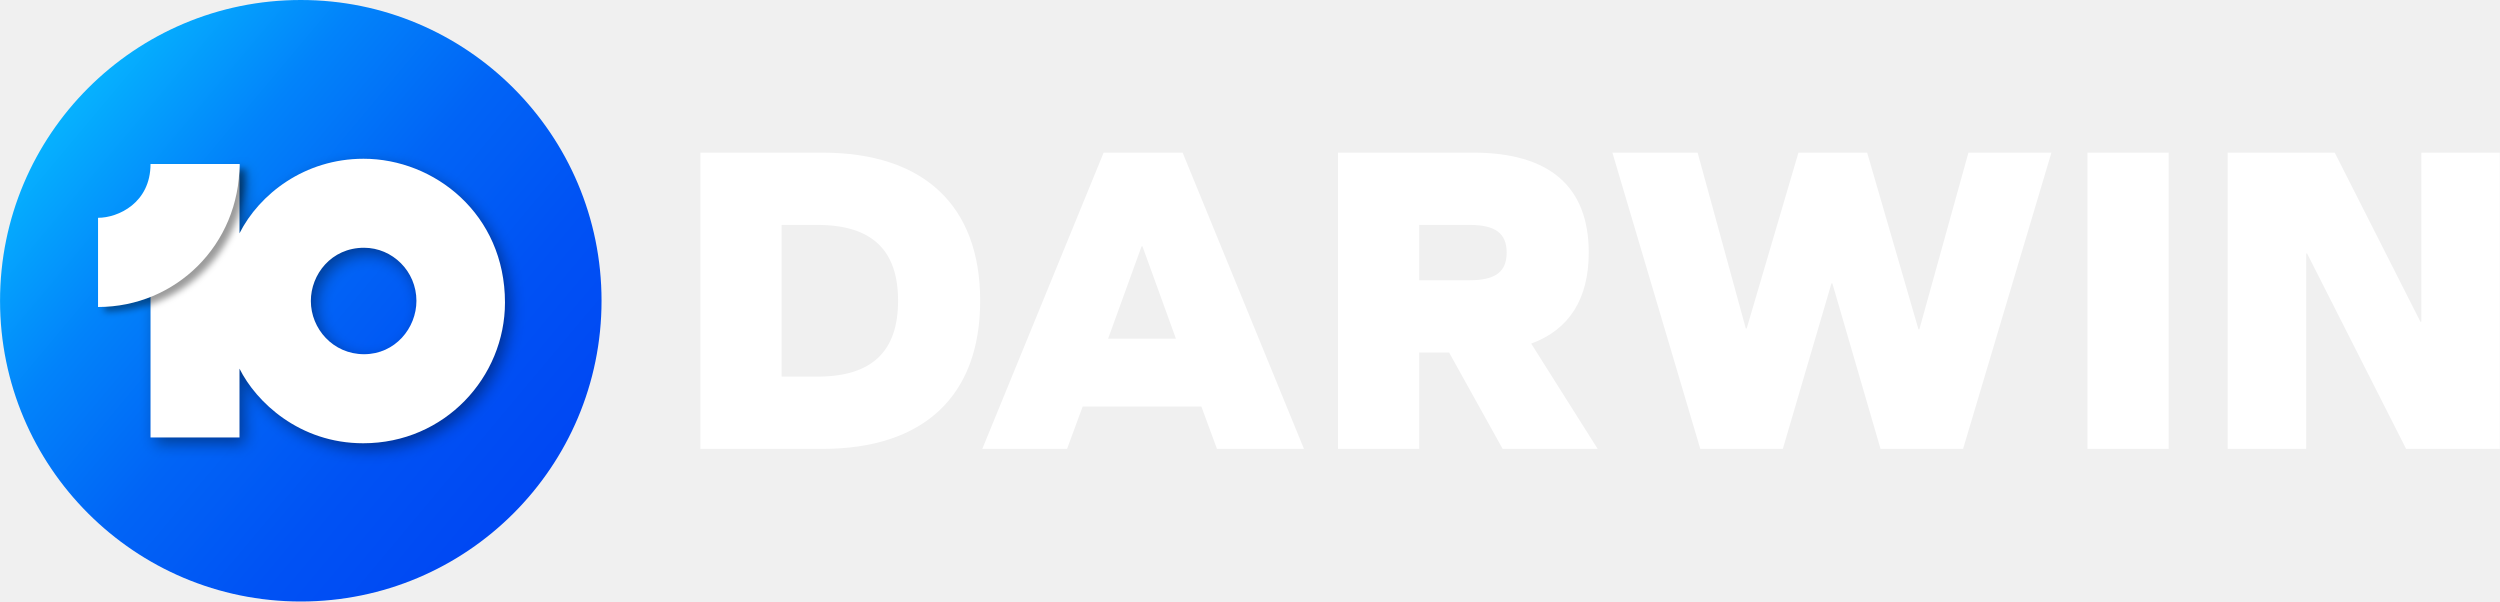
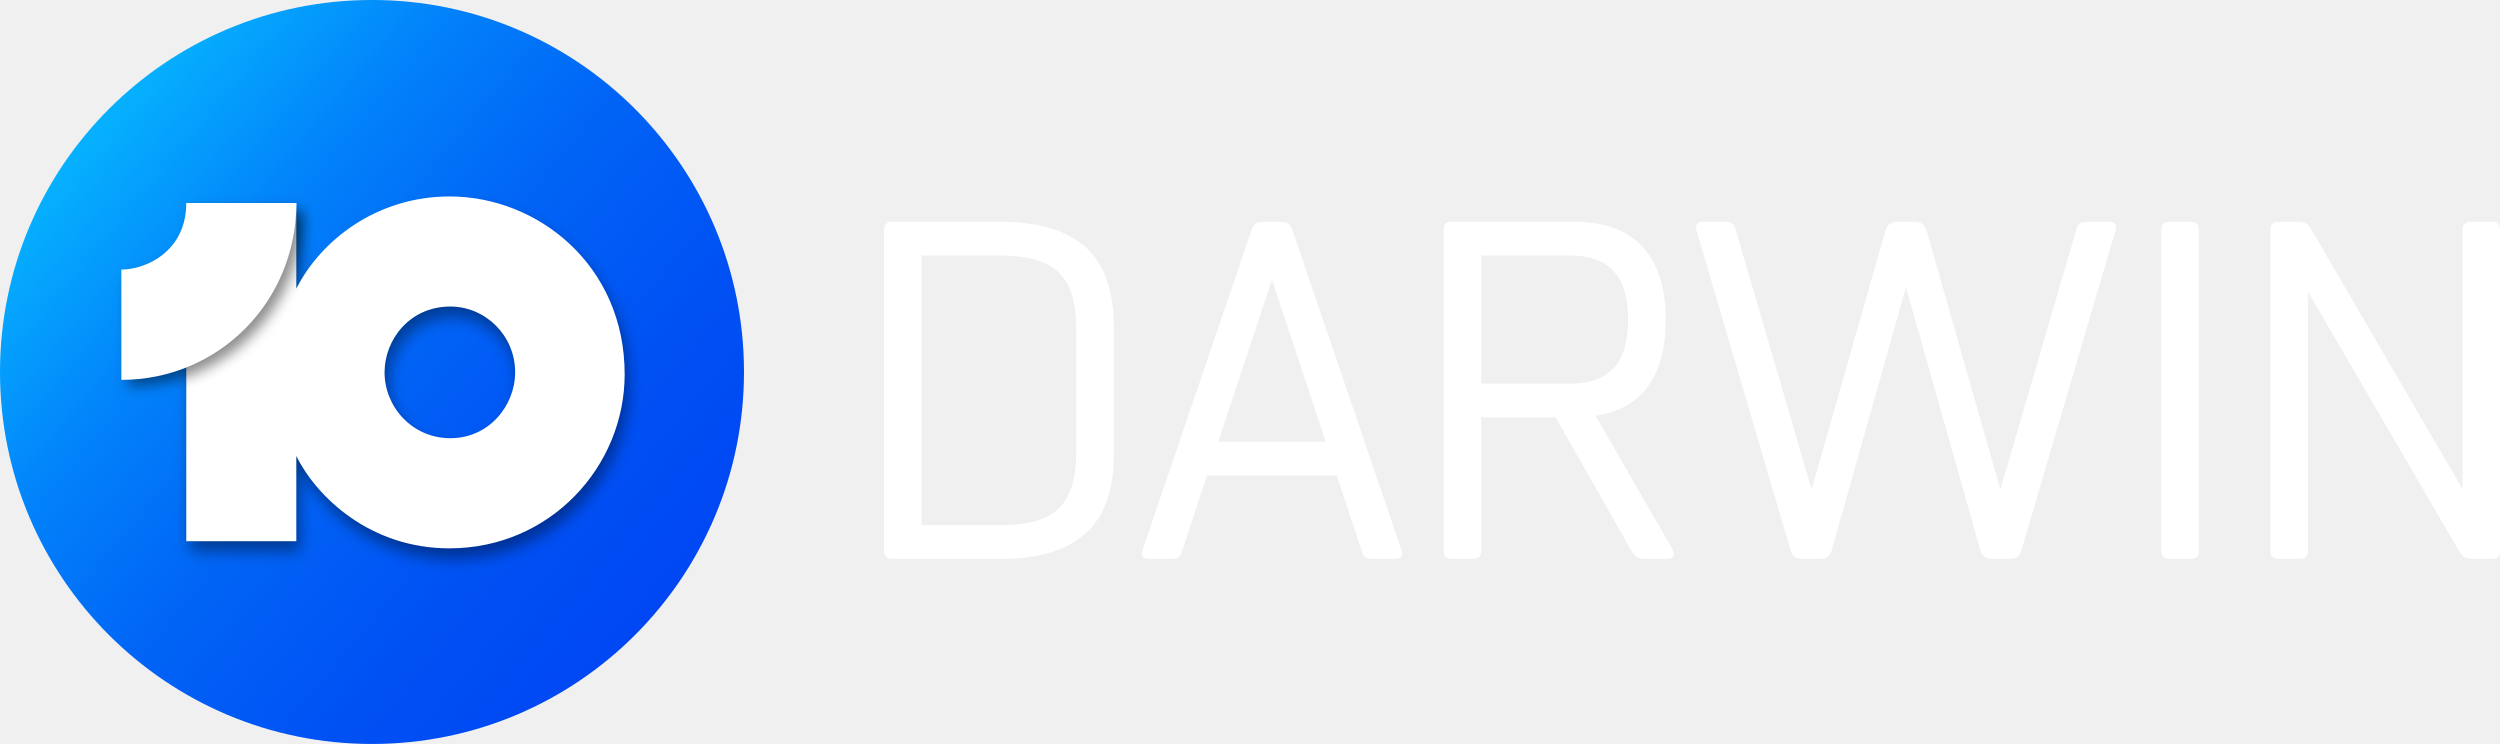
- <svg xmlns="http://www.w3.org/2000/svg" id="svg3028" width="1e3" height="240.59" version="1.1">
-   <defs id="defs3030">
-     <linearGradient id="linearGradient3047" x1="178.95" x2="743.37" y1="1991.5" y2="2464.7" gradientTransform="matrix(.32499 0 0 .32499 1511.6 1642.8)" gradientUnits="userSpaceOnUse">
+ <svg xmlns="http://www.w3.org/2000/svg" id="svg54" width="2520.2pt" height="750pt" version="1.1" viewBox="0 0 2520.2 750">
+   <defs id="defs58">
+     <linearGradient id="linearGradient3421" x1="178.95" x2="743.37" y1="1991.5" y2="2464.7" gradientUnits="userSpaceOnUse">
      <stop id="stop3079" stop-color="#06b0fe" offset="0" />
      <stop id="stop3722" stop-color="#0283fa" offset=".25" />
      <stop id="stop3716" stop-color="#0164f6" offset=".5" />
      <stop id="stop3714" stop-color="#0052f4" offset=".75" />
      <stop id="stop3081" stop-color="#0047f3" offset="1" />
    </linearGradient>
-     <filter id="filter3885" color-interpolation-filters="sRGB">
-       <feGaussianBlur id="feGaussianBlur3887" stdDeviation="10.045" />
+     <filter id="filter3499-4" color-interpolation-filters="sRGB">
+       <feFlood id="feFlood3501-5" flood-color="rgb(0,0,0)" flood-opacity=".4" result="flood" />
+       <feComposite id="feComposite3503-5" in="flood" in2="SourceGraphic" operator="in" result="composite1" />
+       <feGaussianBlur id="feGaussianBlur3505-1" result="blur" stdDeviation="8" />
+       <feOffset id="feOffset3507-7" dx="4" dy="11" result="offset" />
+       <feComposite id="feComposite3509-1" in="SourceGraphic" in2="offset" result="composite2" />
    </filter>
-     <filter id="filter3973" color-interpolation-filters="sRGB">
-       <feGaussianBlur id="feGaussianBlur3975" stdDeviation="4.488" />
+     <filter id="filter3691-1" color-interpolation-filters="sRGB">
+       <feFlood id="feFlood3693-5" flood-color="rgb(0,0,0)" flood-opacity=".45" result="flood" />
+       <feComposite id="feComposite3695-2" in="flood" in2="SourceGraphic" operator="in" result="composite1" />
+       <feGaussianBlur id="feGaussianBlur3697-7" result="blur" stdDeviation="7" />
+       <feOffset id="feOffset3699-6" dx="7" dy="7" result="offset" />
+       <feComposite id="feComposite3701-1" in="SourceGraphic" in2="offset" result="composite2" />
    </filter>
  </defs>
-   <g id="layer1" transform="translate(-1546.9 -3354)">
-     <g id="layer1-2" transform="translate(9.1169 1105.3)">
-       <path id="path3041" d="m1778.4 2369a120.3 120.3 0 0 1-120.3 120.3 120.3 120.3 0 0 1-120.3-120.3 120.3 120.3 0 0 1 120.3-120.3 120.3 120.3 0 0 1 120.3 120.3z" fill="url(#linearGradient3047)" />
-       <path id="path3875" transform="matrix(.30421 0 0 .30421 1514.2 1799.3)" d="m562.09 1694c-77.563 0-137.11 46.605-163.09 98v-91l-117 69v290.5h117v-90.5c21.802 43.811 78.73 98.094 162.62 98.094 107.59 0 186.44-87.222 186.44-185.06 0-116.48-92.998-189.03-185.97-189.03zm0.625 117.03c37.4 0 68.906 30.907 68.906 69.813 0 35.706-27.902 70.156-68.844 70.156-40.716 0-69.969-33.399-69.969-70.031 0-34.669 26.701-69.938 69.906-69.938z" fill-opacity=".392" filter="url(#filter3885)" />
-       <path id="path3043" d="m1683.2 2312.2c-23.596 0-41.71 14.178-49.615 29.813v-27.684l-35.593 20.991v88.374h35.593v-27.531c6.633 13.328 23.951 29.842 49.473 29.842 32.731 0 56.717-26.534 56.717-56.299 0-35.435-28.292-57.506-56.574-57.506zm0.19 35.603c11.378 0 20.962 9.402 20.962 21.238 0 10.862-8.488 21.343-20.943 21.343-12.386 0-21.286-10.16-21.286-21.304 0-10.547 8.123-21.276 21.266-21.276z" fill="#fff" />
-       <path id="path3899" transform="matrix(.30421 0 0 .30421 1514.7 1798.8)" d="m213 1889v-117.28c26.456 0 69-19.562 69-70.721h117c0 106.13-83.701 188-186 188z" fill-opacity=".392" filter="url(#filter3973)" />
-       <path id="path3045" d="m1577 2371.5v-35.678c8.048 0 20.991-5.951 20.991-21.514h35.593c0 32.287-25.463 57.192-56.584 57.192z" fill="#fff" />
-       <g id="flowRoot885" transform="matrix(4.4617 0 0 4.4617 6338.1 4139.9)" fill="#fff" stroke-width="1px" aria-label="DARWIN">
-         <path id="path902" d="m-1013.1-410.19v26.56h10.92c9.12 0 14.16-4.76 14.16-13.28s-5.04-13.28-14.16-13.28zm7.28 20.08v-13.6h3.2c4.88 0 7.24 2.24 7.24 6.8s-2.36 6.8-7.24 6.8z" />
-         <path id="path904" d="m-966.79-383.63h7.8l-10.88-26.56h-7.08l-10.88 26.56h7.6l1.4-3.8h10.64zm-6.68-18.16 3 8.28h-6.08l3-8.28z" />
-         <path id="path906" d="m-948.66-392.27h2.68l4.8 8.64h8.52l-5.96-9.44c3.4-1.24 5.16-4 5.16-8.16 0-5.92-3.52-8.96-10.36-8.96h-12.12v26.56h7.28zm0-6.48v-4.96h4.52c2.32 0 3.32 0.76 3.32 2.48s-1 2.48-3.32 2.48z" />
-         <path id="path908" d="m-899.9-383.63 7.92-26.56h-7.44l-4.4 15.84h-0.08l-4.6-15.84h-6.16l-4.64 15.76h-0.08l-4.32-15.76h-7.64l7.88 26.56h7.4l4.36-14.84h0.08l4.32 14.84z" />
-         <path id="path910" d="m-888.75-383.63h7.28v-26.56h-7.28z" />
-         <path id="path912" d="m-851.78-383.63v-26.56h-7.04v15.16h-0.08l-7.68-15.16h-9.6v26.56h7.04v-17.52h0.08l8.88 17.52z" />
+   <g id="flowRoot867" transform="matrix(12.136 0 0 12.136 2462 4487.2)" fill="#fff" stroke-width="1px" aria-label="DARWIN">
+     <path id="path949" d="m-128.75-351.32h9q4.66 0 7.02 2.08 2.38 2.08 2.38 6.64v10.56q0 4.56-2.38 6.64-2.36 2.08-7.02 2.08h-9q-0.68 0-0.68-0.68v-26.64q0-0.68 0.68-0.68zm2.44 25.2h6.6q3.4 0 4.82-1.42 1.42-1.44 1.42-4.54v-10.48q0-3.1-1.42-4.52-1.42-1.44-4.82-1.44h-6.6z" />
+     <path id="path951" d="m-102.61-330.24-2.08 6.32q-0.1 0.34-0.3 0.48-0.2 0.12-0.58 0.12h-1.88q-0.56 0-0.56-0.44 0-0.16 0.12-0.52l8.96-26.28q0.14-0.42 0.34-0.58 0.22-0.18 0.66-0.18h1.44q0.44 0 0.64 0.18 0.22 0.16 0.36 0.58l8.96 26.28q0.12 0.36 0.12 0.52 0 0.44-0.56 0.44h-1.88q-0.38 0-0.58-0.12-0.2-0.14-0.3-0.48l-2.1-6.32zm5.4-16.28-4.46 13.48h8.92z" />
+     <path id="path953" d="m-67.31-323.92-6.34-11.16h-6.18v11.08q0 0.68-0.68 0.68h-1.76q-0.68 0-0.68-0.68v-26.64q0-0.68 0.68-0.68h10.24q3.62 0 5.56 2.04 1.96 2.04 1.96 6.08 0 7.08-5.82 8l6.3 10.92q0.2 0.34 0.2 0.52 0 0.44-0.56 0.44h-1.92q-0.64 0-1-0.6zm-1.52-15.24q1.2-1.3 1.2-4.04t-1.2-4.02q-1.18-1.3-3.64-1.3h-7.36v10.64h7.36q2.46 0 3.64-1.28z" />
+     <path id="path955" d="m-36.705-329.08 6.32-21.64q0.16-0.6 0.88-0.6h1.84q0.56 0 0.56 0.44 0 0.2-0.12 0.56l-7.72 26.24q-0.12 0.4-0.34 0.58t-0.66 0.18h-1.44q-0.8 0-1-0.76l-6.16-21.8-6.16 21.8q-0.2 0.76-1 0.76h-1.44q-0.44 0-0.66-0.18t-0.34-0.58l-7.72-26.24q-0.12-0.36-0.12-0.56 0-0.44 0.56-0.44h1.84q0.72 0 0.88 0.6l6.32 21.64 6.12-21.48q0.2-0.76 1-0.76h1.44q0.8 0 1 0.76z" />
+     <path id="path957" d="m-23.341-324v-26.64q0-0.68 0.68-0.68h1.76q0.68 0 0.68 0.68v26.64q0 0.68-0.68 0.68h-1.76q-0.68 0-0.68-0.68z" />
+     <path id="path959" d="m1.402-323.96-12.56-21.56v21.52q0 0.68-0.68 0.68h-1.76q-0.68 0-0.68-0.68v-26.64q0-0.68 0.68-0.68h1.6q0.42 0 0.66 0.14 0.26 0.14 0.46 0.5l12.56 21.56v-21.52q0-0.68 0.68-0.68h1.76q0.68 0 0.68 0.68v26.64q0 0.68-0.68 0.68h-1.6q-0.42 0-0.68-0.14-0.24-0.14-0.44-0.5z" />
+   </g>
+   <g id="layer1" transform="matrix(.74998 0 0 .74998 -17.557 -1247.1)">
+     <g id="layer1-2" transform="translate(9.1169,1105.3)">
+       <g id="g900">
+         <circle id="path3074-2" transform="matrix(1.3508,0,0,1.3508,-94.487,-1960.7)" cx="450.69" cy="2234.4" r="370.16" fill="url(#linearGradient3421)" />
+         <path id="path3068-1" transform="matrix(1.2644,0,0,1.2644,-91.912,-1320.3)" d="m562.09 1694c-77.563 0-137.11 46.605-163.09 98v-91l-117 69v290.5h117v-90.5c21.802 43.811 78.73 98.094 162.62 98.094 107.59 0 186.44-87.222 186.44-185.06 0-116.48-92.998-189.03-185.97-189.03zm0.625 117.03c37.4 0 68.906 30.907 68.906 69.813 0 35.706-27.902 70.156-68.844 70.156-40.716 0-69.969-33.399-69.969-70.031 0-34.669 26.701-69.938 69.906-69.938z" fill="#fff" filter="url(#filter3499-4)" />
+         <path id="path3072-6" transform="matrix(1.2644,0,0,1.2644,-91.912,-1320.3)" d="m213 1889v-117.28c26.456 0 69-19.562 69-70.721h117c0 106.13-83.701 188-186 188z" fill="#fff" filter="url(#filter3691-1)" />
      </g>
-       <flowRoot id="flowRoot893" transform="translate(1537.8 1945.4)" fill="#000000" font-family="Arial" font-size="40px" letter-spacing="0px" stroke-width="1px" word-spacing="0px" style="line-height:25px" xml:space="preserve">
-         <flowRegion id="flowRegion895">
-           <rect id="rect897" x="-93.763" y="-188.38" width="687.6" height="953.26" />
-         </flowRegion>
-         <flowPara id="flowPara899" />
-       </flowRoot>
    </g>
  </g>
</svg>
